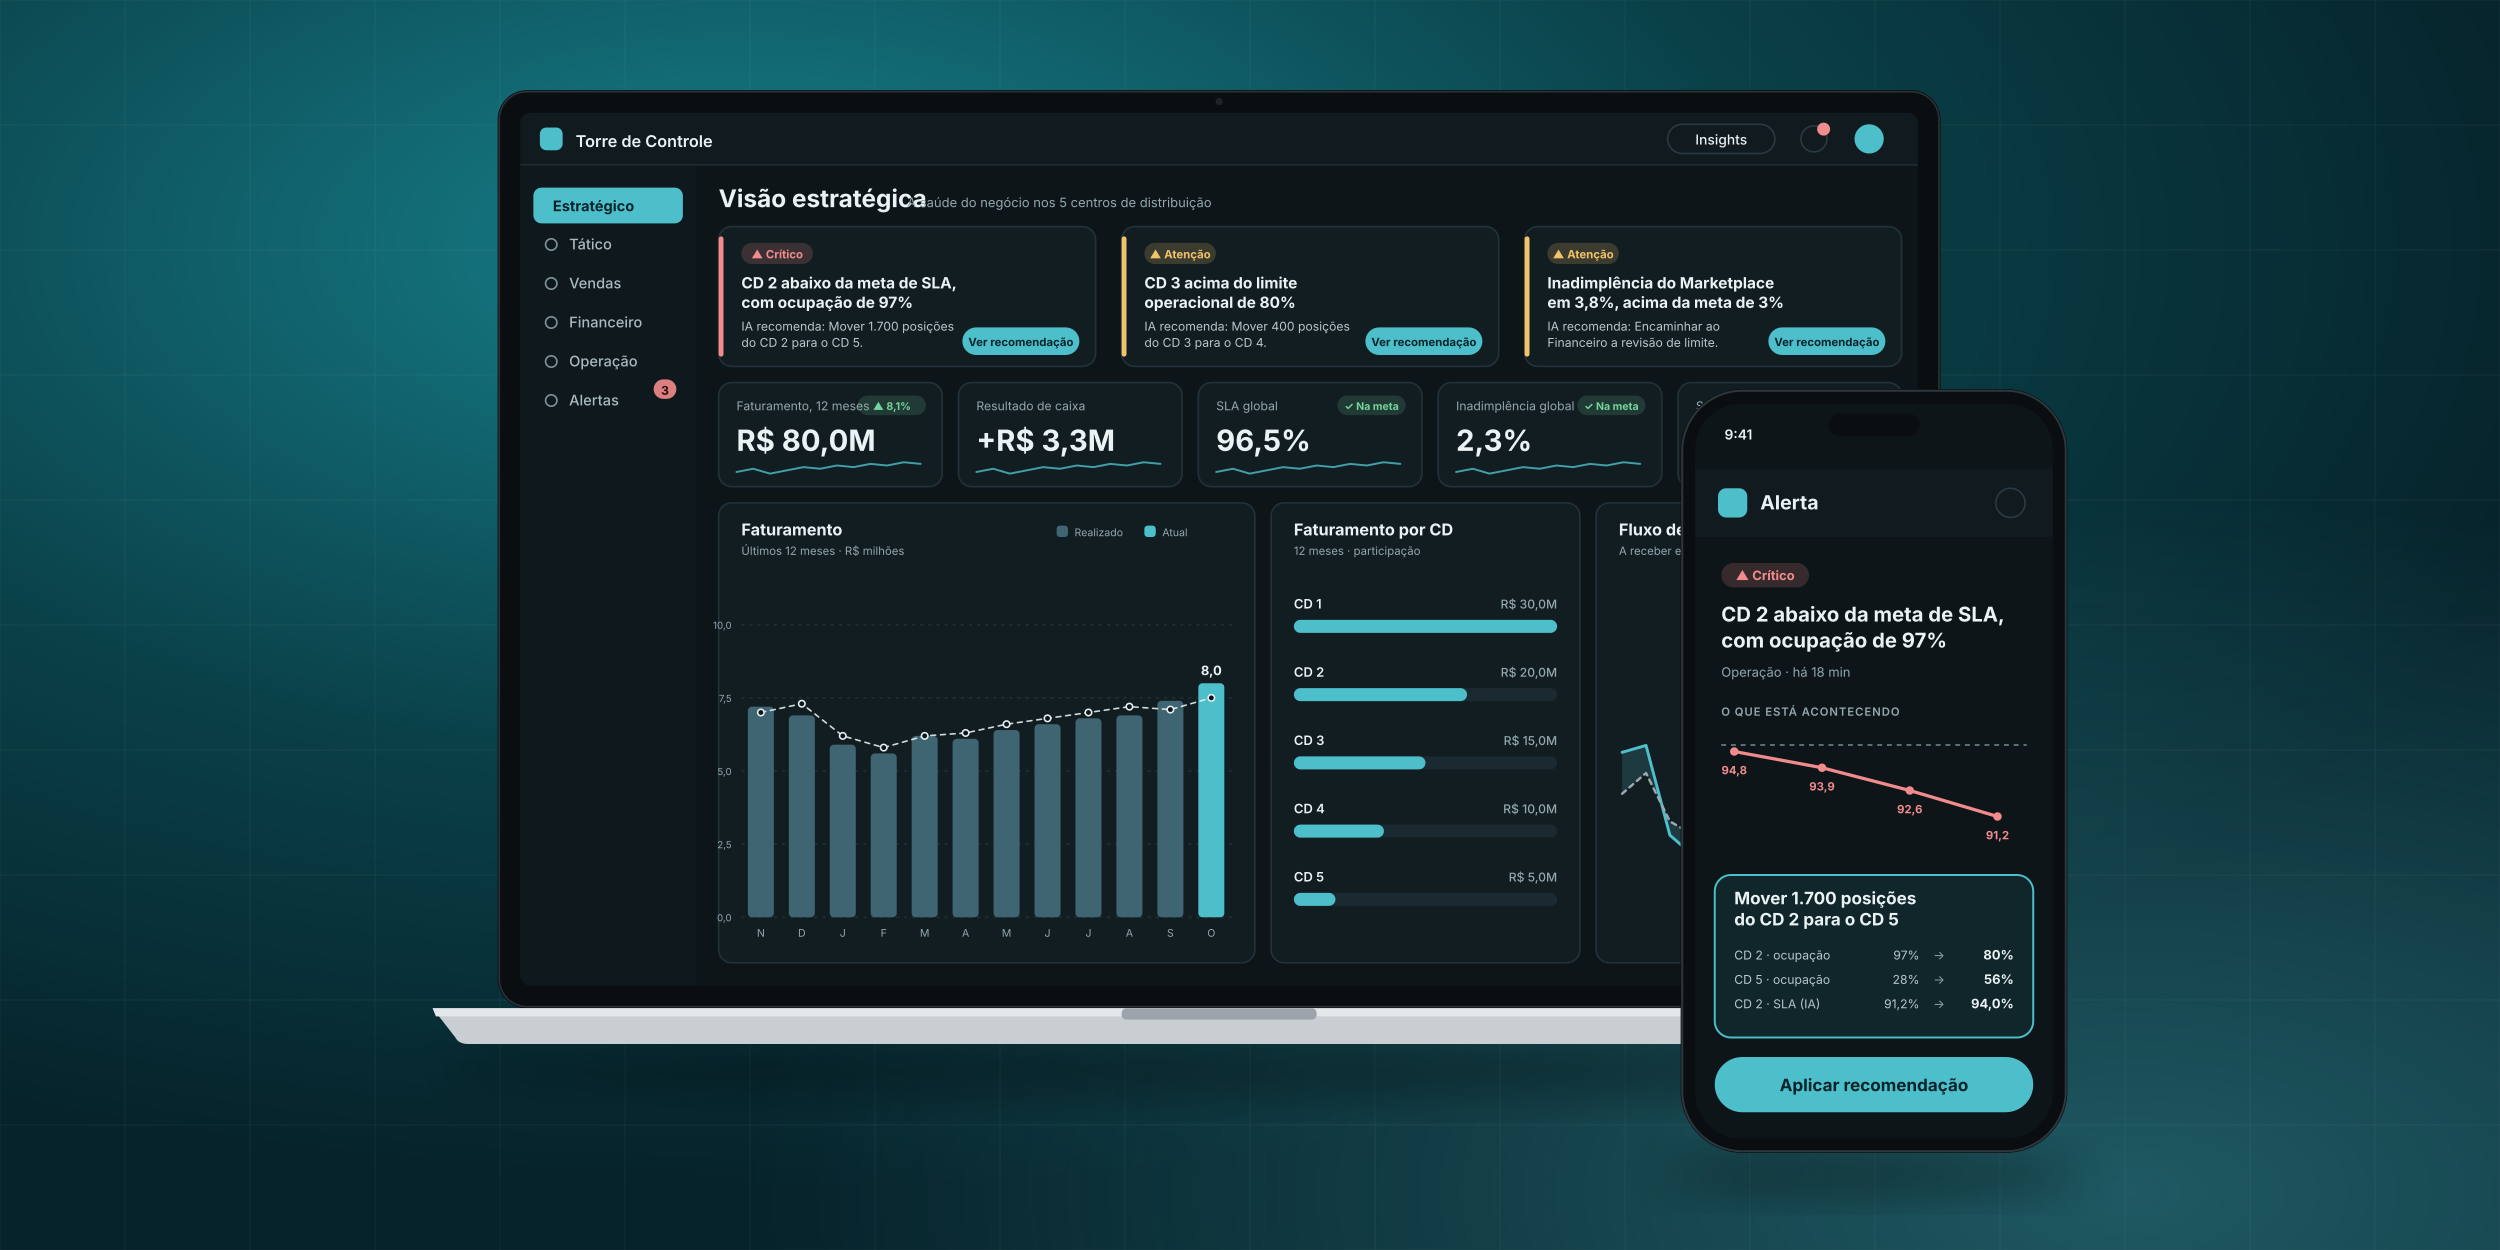
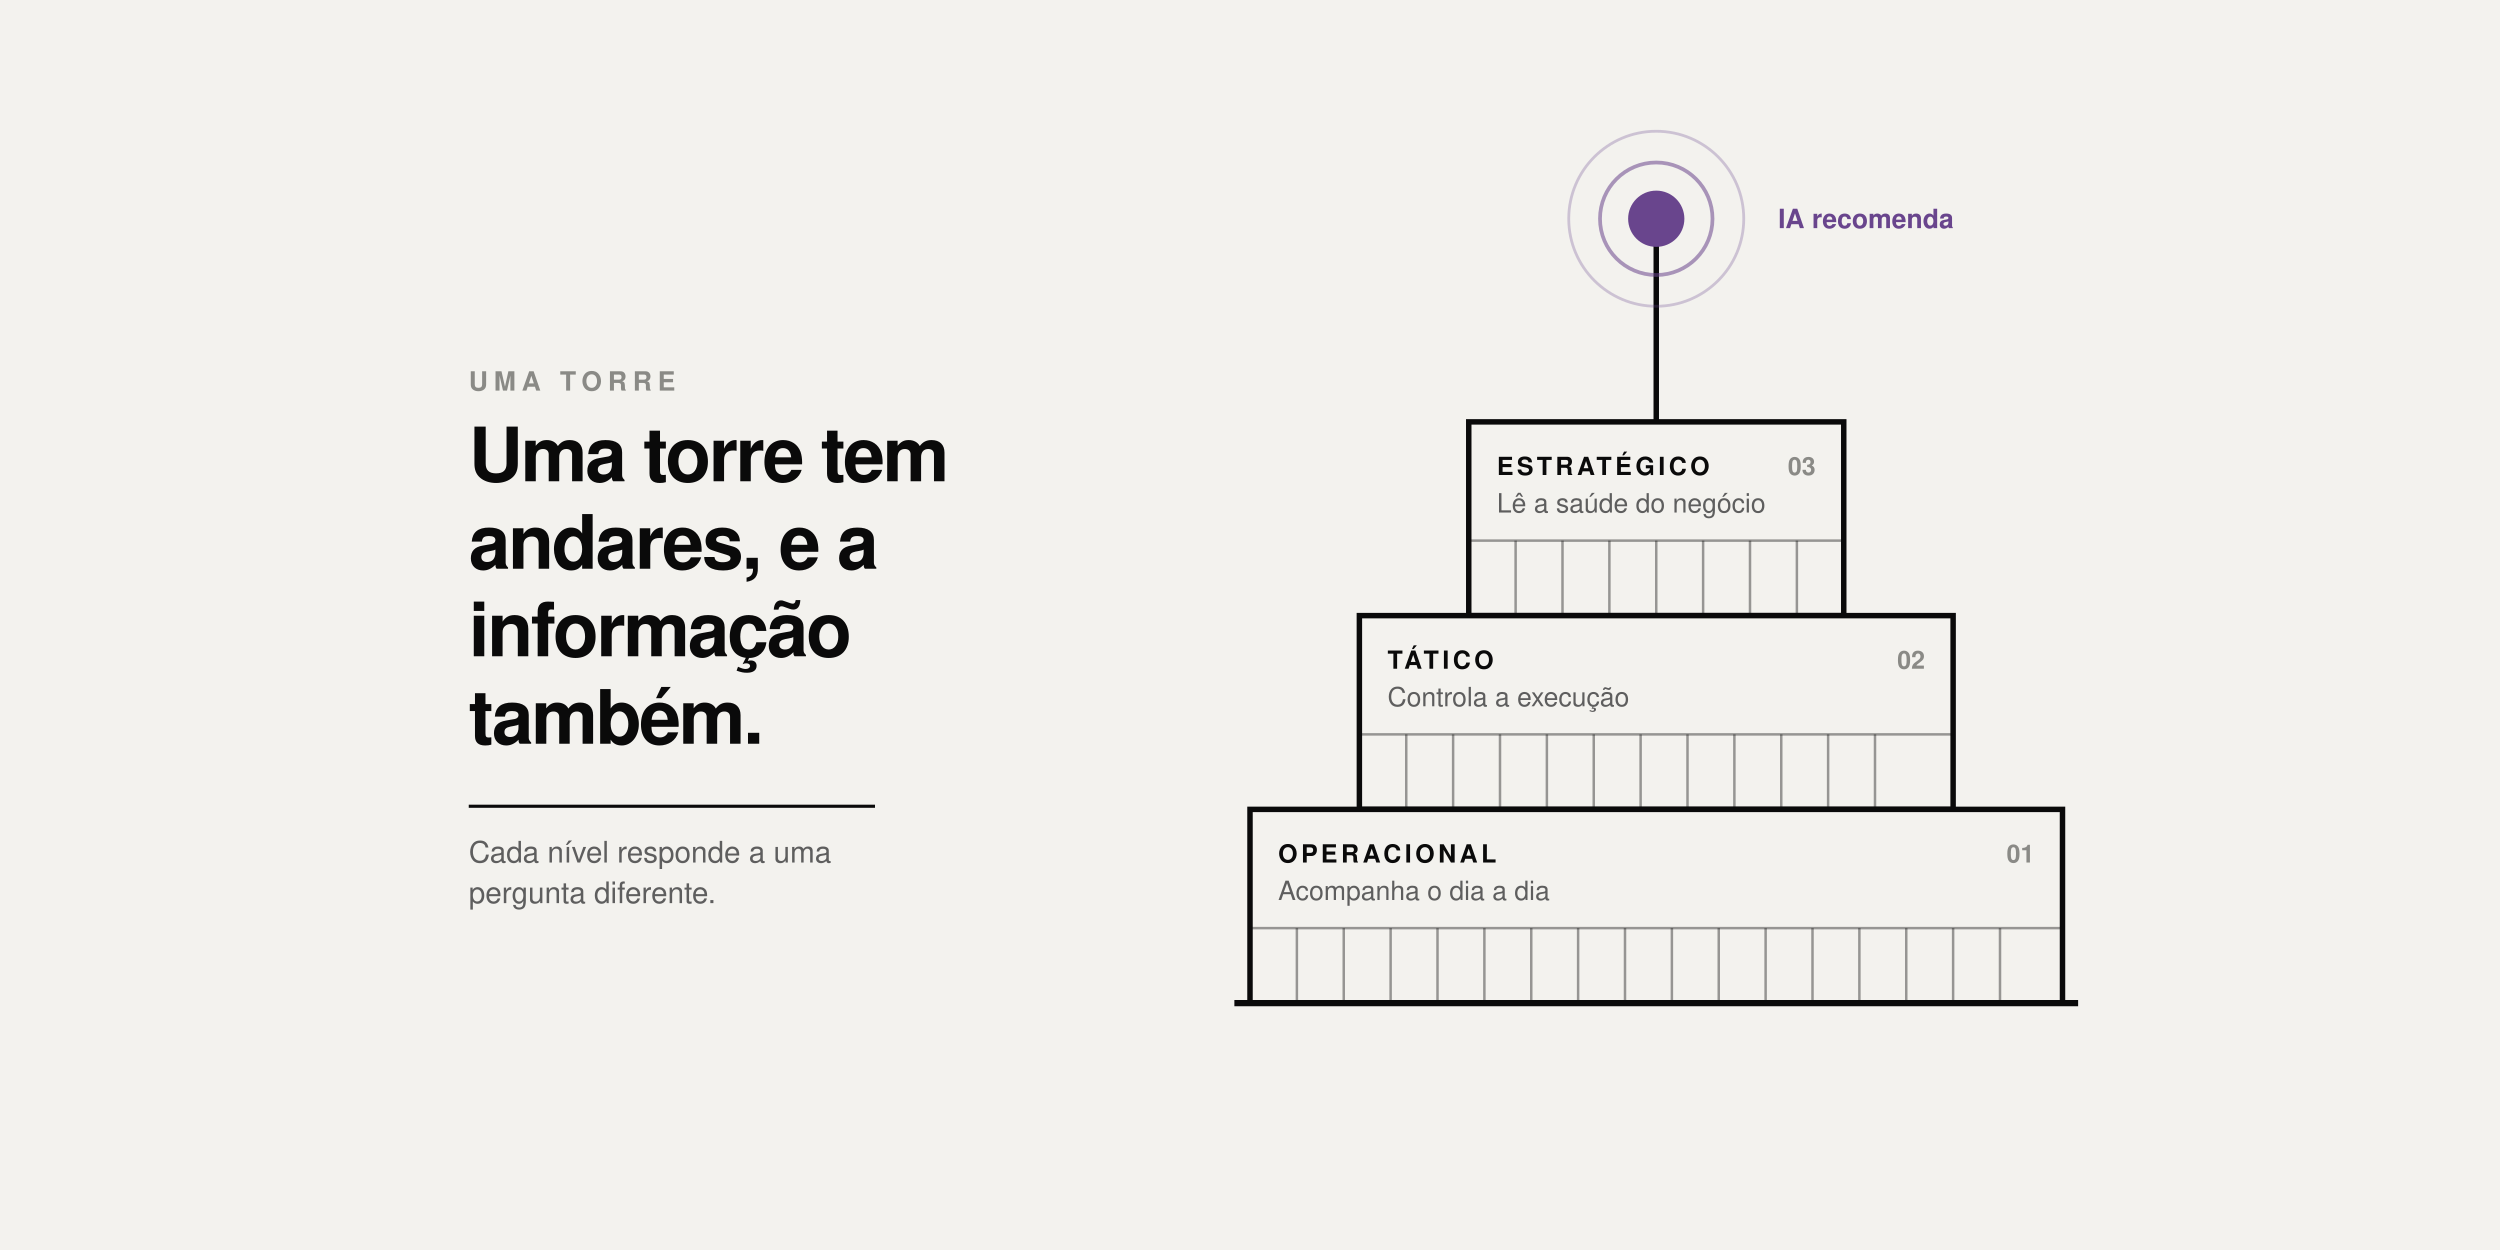
<svg xmlns="http://www.w3.org/2000/svg" viewBox="0 0 1600 800" width="1600" height="800" font-family="Inter Tight, Inter, Segoe UI, Helvetica Neue, Arial, sans-serif" role="img" aria-label="Capa do case">
  <defs>
-     <radialGradient id="t-g1" cx="30%" cy="20%" r="75%">
-       <stop offset="0" stop-color="#16808B" />
-       <stop offset=".55" stop-color="#0A4048" />
-       <stop offset="1" stop-color="#06222A" />
-     </radialGradient>
-     <radialGradient id="t-g2" cx="85%" cy="95%" r="55%">
-       <stop offset="0" stop-color="#4DBFCB" stop-opacity=".35" />
-       <stop offset="1" stop-color="#4DBFCB" stop-opacity="0" />
-     </radialGradient>
-     <filter id="t-bl" x="-20%" y="-50%" width="140%" height="200%">
+     <filter id="ta-bl" x="-20%" y="-50%" width="140%" height="200%">
      <feGaussianBlur stdDeviation="14" />
    </filter>
  </defs>
-   <rect x="0" y="0" width="1600" height="800" rx="0" fill="url(#t-g1)" />
-   <rect x="0" y="0" width="1600" height="800" rx="0" fill="url(#t-g2)" />
-   <line x1="0" y1="0" x2="0" y2="800" stroke="#fff" stroke-width="1" opacity=".035" />
-   <line x1="80" y1="0" x2="80" y2="800" stroke="#fff" stroke-width="1" opacity=".035" />
-   <line x1="160" y1="0" x2="160" y2="800" stroke="#fff" stroke-width="1" opacity=".035" />
-   <line x1="240" y1="0" x2="240" y2="800" stroke="#fff" stroke-width="1" opacity=".035" />
-   <line x1="320" y1="0" x2="320" y2="800" stroke="#fff" stroke-width="1" opacity=".035" />
-   <line x1="400" y1="0" x2="400" y2="800" stroke="#fff" stroke-width="1" opacity=".035" />
-   <line x1="480" y1="0" x2="480" y2="800" stroke="#fff" stroke-width="1" opacity=".035" />
-   <line x1="560" y1="0" x2="560" y2="800" stroke="#fff" stroke-width="1" opacity=".035" />
-   <line x1="640" y1="0" x2="640" y2="800" stroke="#fff" stroke-width="1" opacity=".035" />
-   <line x1="720" y1="0" x2="720" y2="800" stroke="#fff" stroke-width="1" opacity=".035" />
-   <line x1="800" y1="0" x2="800" y2="800" stroke="#fff" stroke-width="1" opacity=".035" />
-   <line x1="880" y1="0" x2="880" y2="800" stroke="#fff" stroke-width="1" opacity=".035" />
-   <line x1="960" y1="0" x2="960" y2="800" stroke="#fff" stroke-width="1" opacity=".035" />
-   <line x1="1040" y1="0" x2="1040" y2="800" stroke="#fff" stroke-width="1" opacity=".035" />
-   <line x1="1120" y1="0" x2="1120" y2="800" stroke="#fff" stroke-width="1" opacity=".035" />
-   <line x1="1200" y1="0" x2="1200" y2="800" stroke="#fff" stroke-width="1" opacity=".035" />
-   <line x1="1280" y1="0" x2="1280" y2="800" stroke="#fff" stroke-width="1" opacity=".035" />
-   <line x1="1360" y1="0" x2="1360" y2="800" stroke="#fff" stroke-width="1" opacity=".035" />
-   <line x1="1440" y1="0" x2="1440" y2="800" stroke="#fff" stroke-width="1" opacity=".035" />
-   <line x1="1520" y1="0" x2="1520" y2="800" stroke="#fff" stroke-width="1" opacity=".035" />
-   <line x1="1600" y1="0" x2="1600" y2="800" stroke="#fff" stroke-width="1" opacity=".035" />
-   <line x1="0" y1="0" x2="1600" y2="0" stroke="#fff" stroke-width="1" opacity=".035" />
-   <line x1="0" y1="80" x2="1600" y2="80" stroke="#fff" stroke-width="1" opacity=".035" />
-   <line x1="0" y1="160" x2="1600" y2="160" stroke="#fff" stroke-width="1" opacity=".035" />
-   <line x1="0" y1="240" x2="1600" y2="240" stroke="#fff" stroke-width="1" opacity=".035" />
-   <line x1="0" y1="320" x2="1600" y2="320" stroke="#fff" stroke-width="1" opacity=".035" />
-   <line x1="0" y1="400" x2="1600" y2="400" stroke="#fff" stroke-width="1" opacity=".035" />
-   <line x1="0" y1="480" x2="1600" y2="480" stroke="#fff" stroke-width="1" opacity=".035" />
-   <line x1="0" y1="560" x2="1600" y2="560" stroke="#fff" stroke-width="1" opacity=".035" />
-   <line x1="0" y1="640" x2="1600" y2="640" stroke="#fff" stroke-width="1" opacity=".035" />
-   <line x1="0" y1="720" x2="1600" y2="720" stroke="#fff" stroke-width="1" opacity=".035" />
-   <line x1="0" y1="800" x2="1600" y2="800" stroke="#fff" stroke-width="1" opacity=".035" />
-   <g transform="translate(800 404) scale(1.04) translate(-821 -411)">
-     <clipPath id="t-s">
-       <rect x="0" y="0" width="860" height="537" rx="6" />
-     </clipPath>
-     <ellipse cx="802" cy="681" rx="481.6" ry="16" fill="#000" opacity=".32" filter="url(#t-bl)" />
-     <rect x="358" y="78" width="888" height="565" rx="18" fill="#0A0E11" />
-     <rect x="359" y="79" width="886" height="563" rx="17" fill="none" stroke="#2A3238" stroke-width="1" />
-     <circle cx="802" cy="85" r="2.2" fill="#1C242A" />
-     <g clip-path="url(#t-s)" transform="translate(372,92)">
-       <rect x="0" y="0" width="860" height="537" rx="0" fill="#0D1519" />
-       <rect x="0" y="0" width="860" height="32" rx="0" fill="#101A1F" />
-       <line x1="0" y1="32" x2="860" y2="32" stroke="#1E2B31" stroke-width="1" />
-       <rect x="12" y="9" width="14" height="14" rx="4" fill="#4DBFCB" />
-       <text x="34" y="21" font-size="10" fill="#EAF2F4" font-weight="600">Torre de Controle</text>
-       <rect x="706" y="7" width="66" height="18" rx="9" fill="none" stroke="#2A3A42" stroke-width="1" />
-       <text x="739" y="19.5" font-size="8.5" fill="#EAF2F4" font-weight="500" text-anchor="middle">Insights</text>
-       <circle cx="796" cy="16" r="8" fill="none" stroke="#2A3A42" stroke-width="1" />
-       <circle cx="802" cy="10" r="4" fill="#F28B8B" />
-       <circle cx="830" cy="16" r="9" fill="#4DBFCB" />
-       <rect x="0" y="33" width="108" height="504" rx="0" fill="#0F181C" />
-       <rect x="8" y="46" width="92" height="22" rx="5" fill="#4DBFCB" />
-       <text x="20" y="60.5" font-size="9" fill="#06242A" font-weight="700">Estratégico</text>
-       <circle cx="19" cy="81" r="3.5" fill="none" stroke="#7F959C" stroke-width="1" />
-       <text x="30" y="84" font-size="9" fill="#A9BBC1" font-weight="500">Tático</text>
-       <circle cx="19" cy="105" r="3.5" fill="none" stroke="#7F959C" stroke-width="1" />
-       <text x="30" y="108" font-size="9" fill="#A9BBC1" font-weight="500">Vendas</text>
-       <circle cx="19" cy="129" r="3.5" fill="none" stroke="#7F959C" stroke-width="1" />
-       <text x="30" y="132" font-size="9" fill="#A9BBC1" font-weight="500">Financeiro</text>
-       <circle cx="19" cy="153" r="3.5" fill="none" stroke="#7F959C" stroke-width="1" />
-       <text x="30" y="156" font-size="9" fill="#A9BBC1" font-weight="500">Operação</text>
-       <circle cx="19" cy="177" r="3.5" fill="none" stroke="#7F959C" stroke-width="1" />
-       <text x="30" y="180" font-size="9" fill="#A9BBC1" font-weight="500">Alertas</text>
-       <rect x="82" y="164" width="14" height="12" rx="6" fill="#F28B8B" opacity=".9" />
-       <text x="89" y="173.5" font-size="7.5" fill="#2B0A0A" font-weight="700" text-anchor="middle">3</text>
-       <text x="122" y="58" font-size="15" fill="#EAF2F4" font-weight="700">Visão estratégica</text>
-       <text x="238" y="58" font-size="8" fill="#93A8AF" font-weight="400">A saúde do negócio nos 5 centros de distribuição</text>
-       <rect x="122" y="70" width="232" height="86" rx="8" fill="#121D22" stroke="#22323A" stroke-width="1" />
-       <rect x="122" y="76" width="3" height="74" rx="1.5" fill="#F28B8B" />
-       <rect x="136" y="80" width="44" height="13" rx="6.5" fill="#F28B8B" opacity=".18" />
-       <text x="158" y="89.5" font-size="7" fill="#F28B8B" font-weight="700" text-anchor="middle">▲ Crítico</text>
-       <text x="136" y="108" font-size="9.5" fill="#EAF2F4" font-weight="700">CD 2 abaixo da meta de SLA,</text>
-       <text x="136" y="120" font-size="9.5" fill="#EAF2F4" font-weight="700">com ocupação de 97%</text>
-       <text x="136" y="134" font-size="7.5" fill="#B7C8CD" font-weight="400">IA recomenda: Mover 1.700 posições</text>
-       <text x="136" y="144" font-size="7.5" fill="#B7C8CD" font-weight="400">do CD 2 para o CD 5.</text>
-       <rect x="272" y="132" width="72" height="17" rx="8.5" fill="#4DBFCB" />
-       <text x="308" y="143.5" font-size="7" fill="#06242A" font-weight="700" text-anchor="middle">Ver recomendação</text>
-       <rect x="370" y="70" width="232" height="86" rx="8" fill="#121D22" stroke="#22323A" stroke-width="1" />
-       <rect x="370" y="76" width="3" height="74" rx="1.5" fill="#F2C36B" />
-       <rect x="384" y="80" width="44" height="13" rx="6.5" fill="#F2C36B" opacity=".18" />
-       <text x="406" y="89.5" font-size="7" fill="#F2C36B" font-weight="700" text-anchor="middle">▲ Atenção</text>
-       <text x="384" y="108" font-size="9.5" fill="#EAF2F4" font-weight="700">CD 3 acima do limite</text>
-       <text x="384" y="120" font-size="9.5" fill="#EAF2F4" font-weight="700">operacional de 80%</text>
-       <text x="384" y="134" font-size="7.5" fill="#B7C8CD" font-weight="400">IA recomenda: Mover 400 posições</text>
-       <text x="384" y="144" font-size="7.5" fill="#B7C8CD" font-weight="400">do CD 3 para o CD 4.</text>
-       <rect x="520" y="132" width="72" height="17" rx="8.5" fill="#4DBFCB" />
-       <text x="556" y="143.5" font-size="7" fill="#06242A" font-weight="700" text-anchor="middle">Ver recomendação</text>
-       <rect x="618" y="70" width="232" height="86" rx="8" fill="#121D22" stroke="#22323A" stroke-width="1" />
-       <rect x="618" y="76" width="3" height="74" rx="1.5" fill="#F2C36B" />
-       <rect x="632" y="80" width="44" height="13" rx="6.5" fill="#F2C36B" opacity=".18" />
-       <text x="654" y="89.5" font-size="7" fill="#F2C36B" font-weight="700" text-anchor="middle">▲ Atenção</text>
-       <text x="632" y="108" font-size="9.5" fill="#EAF2F4" font-weight="700">Inadimplência do Marketplace</text>
-       <text x="632" y="120" font-size="9.5" fill="#EAF2F4" font-weight="700">em 3,8%, acima da meta de 3%</text>
-       <text x="632" y="134" font-size="7.5" fill="#B7C8CD" font-weight="400">IA recomenda: Encaminhar ao</text>
-       <text x="632" y="144" font-size="7.5" fill="#B7C8CD" font-weight="400">Financeiro a revisão de limite.</text>
-       <rect x="768" y="132" width="72" height="17" rx="8.5" fill="#4DBFCB" />
-       <text x="804" y="143.5" font-size="7" fill="#06242A" font-weight="700" text-anchor="middle">Ver recomendação</text>
-       <rect x="122" y="166" width="137.6" height="64" rx="8" fill="#121D22" stroke="#22323A" stroke-width="1" />
-       <text x="133" y="183" font-size="7.5" fill="#93A8AF" font-weight="400">Faturamento, 12 meses</text>
-       <text x="133" y="208" font-size="18" fill="#EAF2F4" font-weight="700">R$ 80,0M</text>
-       <rect x="207.6" y="174" width="42" height="12" rx="6" fill="#74D69B" opacity=".16" />
-       <text x="228.6" y="182.8" font-size="6.5" fill="#74D69B" font-weight="700" text-anchor="middle">▲ 8,1%</text>
-       <polyline points="133,221 143.3,219 153.6,222 163.9,220 174.2,218 184.5,219 194.8,217 205.1,218 215.4,216 225.7,217 236,215 246.3,216" fill="none" stroke="#4DBFCB" stroke-width="1.2" stroke-linejoin="round" stroke-linecap="round" opacity=".8" />
-       <rect x="269.6" y="166" width="137.6" height="64" rx="8" fill="#121D22" stroke="#22323A" stroke-width="1" />
-       <text x="280.6" y="183" font-size="7.5" fill="#93A8AF" font-weight="400">Resultado de caixa</text>
-       <text x="280.6" y="208" font-size="18" fill="#EAF2F4" font-weight="700">+R$ 3,3M</text>
-       <polyline points="280.6,221 290.9,219 301.2,222 311.5,220 321.8,218 332.1,219 342.4,217 352.7,218 363,216 373.3,217 383.6,215 393.9,216" fill="none" stroke="#4DBFCB" stroke-width="1.2" stroke-linejoin="round" stroke-linecap="round" opacity=".8" />
-       <rect x="417.2" y="166" width="137.6" height="64" rx="8" fill="#121D22" stroke="#22323A" stroke-width="1" />
-       <text x="428.2" y="183" font-size="7.5" fill="#93A8AF" font-weight="400">SLA global</text>
-       <text x="428.2" y="208" font-size="18" fill="#EAF2F4" font-weight="700">96,5%</text>
-       <rect x="502.8" y="174" width="42" height="12" rx="6" fill="#74D69B" opacity=".16" />
-       <text x="523.8" y="182.8" font-size="6.5" fill="#74D69B" font-weight="700" text-anchor="middle">✓ Na meta</text>
-       <polyline points="428.2,221 438.5,219 448.8,222 459.1,220 469.4,218 479.7,219 490,217 500.3,218 510.6,216 520.9,217 531.2,215 541.5,216" fill="none" stroke="#4DBFCB" stroke-width="1.2" stroke-linejoin="round" stroke-linecap="round" opacity=".8" />
-       <rect x="564.8" y="166" width="137.6" height="64" rx="8" fill="#121D22" stroke="#22323A" stroke-width="1" />
-       <text x="575.8" y="183" font-size="7.5" fill="#93A8AF" font-weight="400">Inadimplência global</text>
-       <text x="575.8" y="208" font-size="18" fill="#EAF2F4" font-weight="700">2,3%</text>
-       <rect x="650.4" y="174" width="42" height="12" rx="6" fill="#74D69B" opacity=".16" />
-       <text x="671.4" y="182.8" font-size="6.5" fill="#74D69B" font-weight="700" text-anchor="middle">✓ Na meta</text>
-       <polyline points="575.8,221 586.1,219 596.4,222 606.7,220 617,218 627.3,219 637.6,217 647.9,218 658.2,216 668.5,217 678.8,215 689.1,216" fill="none" stroke="#4DBFCB" stroke-width="1.2" stroke-linejoin="round" stroke-linecap="round" opacity=".8" />
-       <rect x="712.4" y="166" width="137.6" height="64" rx="8" fill="#121D22" stroke="#22323A" stroke-width="1" />
-       <text x="723.4" y="183" font-size="7.5" fill="#93A8AF" font-weight="400">Score médio da carteira</text>
-       <text x="723.4" y="208" font-size="18" fill="#EAF2F4" font-weight="700">79</text>
-       <polyline points="723.4,221 733.7,219 744,222 754.3,220 764.6,218 774.9,219 785.2,217 795.5,218 805.8,216 816.1,217 826.4,215 836.7,216" fill="none" stroke="#4DBFCB" stroke-width="1.2" stroke-linejoin="round" stroke-linecap="round" opacity=".8" />
-       <rect x="122" y="240" width="330" height="283" rx="8" fill="#121D22" stroke="#22323A" stroke-width="1" />
-       <text x="136" y="260" font-size="10" fill="#EAF2F4" font-weight="700">Faturamento</text>
-       <text x="136" y="272" font-size="7" fill="#93A8AF" font-weight="400">Últimos 12 meses · R$ milhões</text>
-       <rect x="330" y="254" width="7" height="7" rx="2" fill="#3F6573" />
-       <text x="341" y="260.5" font-size="6.5" fill="#93A8AF" font-weight="400">Realizado</text>
-       <rect x="384" y="254" width="7" height="7" rx="2" fill="#4DBFCB" />
-       <text x="395" y="260.5" font-size="6.5" fill="#93A8AF" font-weight="400">Atual</text>
-       <line x1="136" y1="495" x2="440" y2="495" stroke="#1F2E35" stroke-width="1" stroke-dasharray="2 3" />
-       <text x="130" y="497.5" font-size="6" fill="#93A8AF" font-weight="400" text-anchor="end">0,0</text>
-       <line x1="136" y1="450" x2="440" y2="450" stroke="#1F2E35" stroke-width="1" stroke-dasharray="2 3" />
-       <text x="130" y="452.5" font-size="6" fill="#93A8AF" font-weight="400" text-anchor="end">2,5</text>
-       <line x1="136" y1="405" x2="440" y2="405" stroke="#1F2E35" stroke-width="1" stroke-dasharray="2 3" />
-       <text x="130" y="407.5" font-size="6" fill="#93A8AF" font-weight="400" text-anchor="end">5,0</text>
-       <line x1="136" y1="360" x2="440" y2="360" stroke="#1F2E35" stroke-width="1" stroke-dasharray="2 3" />
-       <text x="130" y="362.5" font-size="6" fill="#93A8AF" font-weight="400" text-anchor="end">7,5</text>
-       <line x1="136" y1="315" x2="440" y2="315" stroke="#1F2E35" stroke-width="1" stroke-dasharray="2 3" />
-       <text x="130" y="317.5" font-size="6" fill="#93A8AF" font-weight="400" text-anchor="end">10,0</text>
-       <rect x="140" y="365.4" width="16" height="129.6" rx="2.5" fill="#3F6573" />
-       <rect x="165.2" y="370.8" width="16" height="124.2" rx="2.5" fill="#3F6573" />
-       <rect x="190.4" y="388.8" width="16" height="106.2" rx="2.5" fill="#3F6573" />
-       <rect x="215.6" y="394.2" width="16" height="100.8" rx="2.5" fill="#3F6573" />
-       <rect x="240.8" y="383.4" width="16" height="111.6" rx="2.5" fill="#3F6573" />
-       <rect x="266" y="385.2" width="16" height="109.8" rx="2.5" fill="#3F6573" />
-       <rect x="291.2" y="379.8" width="16" height="115.2" rx="2.5" fill="#3F6573" />
-       <rect x="316.4" y="376.2" width="16" height="118.8" rx="2.5" fill="#3F6573" />
-       <rect x="341.6" y="372.6" width="16" height="122.4" rx="2.5" fill="#3F6573" />
-       <rect x="366.8" y="370.8" width="16" height="124.2" rx="2.5" fill="#3F6573" />
-       <rect x="392" y="361.8" width="16" height="133.2" rx="2.5" fill="#3F6573" />
-       <rect x="417.2" y="351" width="16" height="144" rx="2.5" fill="#4DBFCB" />
-       <polyline points="148,369 173.2,363.6 198.4,383.4 223.6,390.6 248.8,383.4 274,381.6 299.2,376.2 324.4,372.6 349.6,369 374.8,365.4 400,367.2 425.2,360" fill="none" stroke="#E6EEF0" stroke-width="1" stroke-linejoin="round" stroke-linecap="round" stroke-dasharray="3 3" opacity=".9" />
-       <circle cx="148" cy="369" r="2" fill="#0D1519" stroke="#E6EEF0" stroke-width="1" />
-       <circle cx="173.2" cy="363.6" r="2" fill="#0D1519" stroke="#E6EEF0" stroke-width="1" />
-       <circle cx="198.4" cy="383.4" r="2" fill="#0D1519" stroke="#E6EEF0" stroke-width="1" />
-       <circle cx="223.6" cy="390.6" r="2" fill="#0D1519" stroke="#E6EEF0" stroke-width="1" />
-       <circle cx="248.8" cy="383.4" r="2" fill="#0D1519" stroke="#E6EEF0" stroke-width="1" />
-       <circle cx="274" cy="381.6" r="2" fill="#0D1519" stroke="#E6EEF0" stroke-width="1" />
-       <circle cx="299.2" cy="376.2" r="2" fill="#0D1519" stroke="#E6EEF0" stroke-width="1" />
-       <circle cx="324.4" cy="372.6" r="2" fill="#0D1519" stroke="#E6EEF0" stroke-width="1" />
-       <circle cx="349.6" cy="369" r="2" fill="#0D1519" stroke="#E6EEF0" stroke-width="1" />
-       <circle cx="374.8" cy="365.4" r="2" fill="#0D1519" stroke="#E6EEF0" stroke-width="1" />
-       <circle cx="400" cy="367.2" r="2" fill="#0D1519" stroke="#E6EEF0" stroke-width="1" />
-       <circle cx="425.2" cy="360" r="2" fill="#0D1519" stroke="#E6EEF0" stroke-width="1" />
-       <text x="148" y="507" font-size="6.5" fill="#93A8AF" font-weight="400" text-anchor="middle">N</text>
-       <text x="173.2" y="507" font-size="6.5" fill="#93A8AF" font-weight="400" text-anchor="middle">D</text>
-       <text x="198.4" y="507" font-size="6.5" fill="#93A8AF" font-weight="400" text-anchor="middle">J</text>
-       <text x="223.6" y="507" font-size="6.5" fill="#93A8AF" font-weight="400" text-anchor="middle">F</text>
-       <text x="248.8" y="507" font-size="6.5" fill="#93A8AF" font-weight="400" text-anchor="middle">M</text>
-       <text x="274" y="507" font-size="6.5" fill="#93A8AF" font-weight="400" text-anchor="middle">A</text>
-       <text x="299.2" y="507" font-size="6.5" fill="#93A8AF" font-weight="400" text-anchor="middle">M</text>
-       <text x="324.4" y="507" font-size="6.5" fill="#93A8AF" font-weight="400" text-anchor="middle">J</text>
-       <text x="349.6" y="507" font-size="6.5" fill="#93A8AF" font-weight="400" text-anchor="middle">J</text>
-       <text x="374.8" y="507" font-size="6.5" fill="#93A8AF" font-weight="400" text-anchor="middle">A</text>
-       <text x="400" y="507" font-size="6.5" fill="#93A8AF" font-weight="400" text-anchor="middle">S</text>
-       <text x="425.2" y="507" font-size="6.5" fill="#93A8AF" font-weight="400" text-anchor="middle">O</text>
-       <text x="425.2" y="346" font-size="8" fill="#EAF2F4" font-weight="700" text-anchor="middle">8,0</text>
-       <rect x="462" y="240" width="190" height="283" rx="8" fill="#121D22" stroke="#22323A" stroke-width="1" />
-       <text x="476" y="260" font-size="10" fill="#EAF2F4" font-weight="700">Faturamento por CD</text>
-       <text x="476" y="272" font-size="7" fill="#93A8AF" font-weight="400">12 meses · participação</text>
-       <text x="476" y="305" font-size="8" fill="#EAF2F4" font-weight="600">CD 1</text>
-       <rect x="476" y="312" width="162" height="8" rx="4" fill="#1B2A31" />
-       <rect x="476" y="312" width="162" height="8" rx="4" fill="#4DBFCB" />
-       <text x="638" y="305" font-size="7.5" fill="#93A8AF" font-weight="500" text-anchor="end">R$ 30,0M</text>
-       <text x="476" y="347" font-size="8" fill="#EAF2F4" font-weight="600">CD 2</text>
-       <rect x="476" y="354" width="162" height="8" rx="4" fill="#1B2A31" />
-       <rect x="476" y="354" width="106.579" height="8" rx="4" fill="#4DBFCB" />
-       <text x="638" y="347" font-size="7.5" fill="#93A8AF" font-weight="500" text-anchor="end">R$ 20,0M</text>
-       <text x="476" y="389" font-size="8" fill="#EAF2F4" font-weight="600">CD 3</text>
-       <rect x="476" y="396" width="162" height="8" rx="4" fill="#1B2A31" />
-       <rect x="476" y="396" width="81" height="8" rx="4" fill="#4DBFCB" />
-       <text x="638" y="389" font-size="7.5" fill="#93A8AF" font-weight="500" text-anchor="end">R$ 15,0M</text>
-       <text x="476" y="431" font-size="8" fill="#EAF2F4" font-weight="600">CD 4</text>
-       <rect x="476" y="438" width="162" height="8" rx="4" fill="#1B2A31" />
-       <rect x="476" y="438" width="55.421" height="8" rx="4" fill="#4DBFCB" />
-       <text x="638" y="431" font-size="7.5" fill="#93A8AF" font-weight="500" text-anchor="end">R$ 10,0M</text>
-       <text x="476" y="473" font-size="8" fill="#EAF2F4" font-weight="600">CD 5</text>
-       <rect x="476" y="480" width="162" height="8" rx="4" fill="#1B2A31" />
-       <rect x="476" y="480" width="25.579" height="8" rx="4" fill="#4DBFCB" />
-       <text x="638" y="473" font-size="7.5" fill="#93A8AF" font-weight="500" text-anchor="end">R$ 5,0M</text>
-       <rect x="662" y="240" width="186" height="283" rx="8" fill="#121D22" stroke="#22323A" stroke-width="1" />
-       <text x="676" y="260" font-size="10" fill="#EAF2F4" font-weight="700">Fluxo de caixa</text>
-       <text x="676" y="272" font-size="7" fill="#93A8AF" font-weight="400">A receber e a pagar · R$ milhões</text>
-       <path d="M678,393.5 L692.7,389.25 L707.4,444.5 L722.1,457.25 L736.8,431.75 L751.5,436 L766.2,423.25 L780.9,414.75 L795.6,406.25 L810.3,402 L825,402 L839.7,372.25 L839.7,397.75 L825,410.5 L810.3,419 L795.6,427.5 L780.9,431.75 L766.2,436 L751.5,444.5 L736.8,440.25 L722.1,444.5 L707.4,436 L692.7,406.25 L678,419 Z" fill="#4DBFCB" opacity=".18" />
-       <polyline points="678,393.5 692.7,389.25 707.4,444.5 722.1,457.25 736.8,431.75 751.5,436 766.2,423.25 780.9,414.75 795.6,406.25 810.3,402 825,402 839.7,372.25" fill="none" stroke="#4DBFCB" stroke-width="1.8" stroke-linejoin="round" stroke-linecap="round" />
-       <polyline points="678,419 692.7,406.25 707.4,436 722.1,444.5 736.8,440.25 751.5,444.5 766.2,436 780.9,431.75 795.6,427.5 810.3,419 825,410.5 839.7,397.75" fill="none" stroke="#9AA9AE" stroke-width="1.5" stroke-linejoin="round" stroke-linecap="round" stroke-dasharray="3 3" />
-       <circle cx="839.7" cy="372.25" r="2.6" fill="#4DBFCB" />
-     </g>
-     <path d="M318,643 H1286 L1272,661 Q1270,665 1264,665 H340 Q334,665 332,661 Z" fill="#C9CED3" />
-     <path d="M318,643 H1286 L1284,648 H320 Z" fill="#E3E7EA" />
-     <rect x="742" y="643" width="120" height="7" rx="3" fill="#9CA3AA" />
-     <clipPath id="t-p">
-       <rect x="0" y="0" width="220" height="452" rx="28" />
-     </clipPath>
-     <ellipse cx="1205" cy="746" rx="130.9" ry="12" fill="#000" opacity=".35" filter="url(#t-bl)" />
-     <rect x="1086" y="262" width="238" height="470" rx="38" fill="#0A0E11" />
-     <rect x="1087" y="263" width="236" height="468" rx="37" fill="none" stroke="#2E373E" stroke-width="1.2" />
-     <g clip-path="url(#t-p)" transform="translate(1095,271)">
-       <rect x="0" y="0" width="220" height="452" rx="0" fill="#0D1519" />
-       <text x="18" y="22" font-size="8.5" fill="#EAF2F4" font-weight="600">9:41</text>
-       <rect x="0" y="40" width="220" height="42" rx="0" fill="#101A1F" />
-       <rect x="14" y="52" width="18" height="18" rx="5" fill="#4DBFCB" />
-       <text x="40" y="65" font-size="12" fill="#EAF2F4" font-weight="700">Alerta</text>
-       <circle cx="194" cy="61" r="9" fill="none" stroke="#2A3A42" stroke-width="1" />
-       <rect x="16" y="98" width="54" height="15" rx="7.5" fill="#F28B8B" opacity=".18" />
-       <text x="43" y="108.5" font-size="8" fill="#F28B8B" font-weight="700" text-anchor="middle">▲ Crítico</text>
-       <text x="16" y="134" font-size="12.5" fill="#EAF2F4" font-weight="700">CD 2 abaixo da meta de SLA,</text>
-       <text x="16" y="150" font-size="12.5" fill="#EAF2F4" font-weight="700">com ocupação de 97%</text>
-       <text x="16" y="168" font-size="8" fill="#93A8AF" font-weight="400">Operação · há 18 min</text>
-       <text x="16" y="192" font-size="7" fill="#93A8AF" font-weight="600" letter-spacing=".08em">O QUE ESTÁ ACONTECENDO</text>
-       <line x1="16" y1="210" x2="204" y2="210" stroke="#6E858C" stroke-width="1" stroke-dasharray="3 3" />
-       <polyline points="24,214 78,224 132,238 186,254" fill="none" stroke="#F28B8B" stroke-width="2" stroke-linejoin="round" stroke-linecap="round" />
-       <circle cx="24" cy="214" r="2.6" fill="#F28B8B" />
-       <text x="24" y="228" font-size="7" fill="#F28B8B" font-weight="700" text-anchor="middle">94,8</text>
-       <circle cx="78" cy="224" r="2.6" fill="#F28B8B" />
-       <text x="78" y="238" font-size="7" fill="#F28B8B" font-weight="700" text-anchor="middle">93,9</text>
-       <circle cx="132" cy="238" r="2.6" fill="#F28B8B" />
-       <text x="132" y="252" font-size="7" fill="#F28B8B" font-weight="700" text-anchor="middle">92,6</text>
-       <circle cx="186" cy="254" r="2.6" fill="#F28B8B" />
-       <text x="186" y="268" font-size="7" fill="#F28B8B" font-weight="700" text-anchor="middle">91,2</text>
-       <rect x="12" y="290" width="196" height="100" rx="10" fill="#10262B" stroke="#4DBFCB" stroke-width="1.2" />
-       <text x="24" y="308" font-size="10.5" fill="#EAF2F4" font-weight="700">Mover 1.700 posições</text>
-       <text x="24" y="321" font-size="10.5" fill="#EAF2F4" font-weight="700">do CD 2 para o CD 5</text>
-       <text x="24" y="342" font-size="7.5" fill="#B7C8CD" font-weight="400">CD 2 · ocupação</text>
-       <text x="138" y="342" font-size="7.5" fill="#B7C8CD" font-weight="400" text-anchor="end">97%</text>
-       <text x="150" y="342" font-size="7.5" fill="#93A8AF" font-weight="400" text-anchor="middle">→</text>
-       <text x="196" y="342" font-size="8" fill="#EAF2F4" font-weight="700" text-anchor="end">80%</text>
-       <text x="24" y="357" font-size="7.5" fill="#B7C8CD" font-weight="400">CD 5 · ocupação</text>
-       <text x="138" y="357" font-size="7.5" fill="#B7C8CD" font-weight="400" text-anchor="end">28%</text>
-       <text x="150" y="357" font-size="7.5" fill="#93A8AF" font-weight="400" text-anchor="middle">→</text>
-       <text x="196" y="357" font-size="8" fill="#EAF2F4" font-weight="700" text-anchor="end">56%</text>
-       <text x="24" y="372" font-size="7.5" fill="#B7C8CD" font-weight="400">CD 2 · SLA (IA)</text>
-       <text x="138" y="372" font-size="7.5" fill="#B7C8CD" font-weight="400" text-anchor="end">91,2%</text>
-       <text x="150" y="372" font-size="7.5" fill="#93A8AF" font-weight="400" text-anchor="middle">→</text>
-       <text x="196" y="372" font-size="8" fill="#EAF2F4" font-weight="700" text-anchor="end">94,0%</text>
-       <rect x="12" y="402" width="196" height="34" rx="17" fill="#4DBFCB" />
-       <text x="110" y="423" font-size="10.5" fill="#06242A" font-weight="700" text-anchor="middle">Aplicar recomendação</text>
-     </g>
-     <rect x="1177" y="277" width="56" height="14" rx="7" fill="#0A0E11" />
-   </g>
+   <rect x="0" y="0" width="1600" height="800" rx="0" fill="#F3F2EE" />
+   <text font-family="Helvetica Neue, Helvetica, Arial, sans-serif" x="300" y="250" font-size="17" fill="#8A8A86" font-weight="700" letter-spacing=".22em">UMA TORRE</text>
+   <text font-family="Helvetica Neue, Helvetica, Arial, sans-serif" x="300" y="308" font-size="48" fill="#0A0A0A" font-weight="700" letter-spacing="-.03em">Uma torre tem</text>
+   <text font-family="Helvetica Neue, Helvetica, Arial, sans-serif" x="300" y="364" font-size="48" fill="#0A0A0A" font-weight="700" letter-spacing="-.03em">andares, e a</text>
+   <text font-family="Helvetica Neue, Helvetica, Arial, sans-serif" x="300" y="420" font-size="48" fill="#0A0A0A" font-weight="700" letter-spacing="-.03em">informação</text>
+   <text font-family="Helvetica Neue, Helvetica, Arial, sans-serif" x="300" y="476" font-size="48" fill="#0A0A0A" font-weight="700" letter-spacing="-.03em">também.</text>
+   <line x1="300" y1="516" x2="560" y2="516" stroke="#0A0A0A" stroke-width="2" />
+   <text font-family="Helvetica Neue, Helvetica, Arial, sans-serif" x="300" y="552" font-size="19" fill="#5E5E5E" font-weight="500">Cada nível responde a uma</text>
+   <text font-family="Helvetica Neue, Helvetica, Arial, sans-serif" x="300" y="578" font-size="19" fill="#5E5E5E" font-weight="500">pergunta diferente.</text>
+   <line x1="1060" y1="150" x2="1060" y2="270" stroke="#0A0A0A" stroke-width="3.5" />
+   <circle cx="1060" cy="140" r="18" fill="#69458D" />
+   <circle cx="1060" cy="140" r="36" fill="none" stroke="#69458D" stroke-width="2.4" opacity=".55" />
+   <circle cx="1060" cy="140" r="56" fill="none" stroke="#69458D" stroke-width="1.8" opacity=".28" />
+   <text font-family="Helvetica Neue, Helvetica, Arial, sans-serif" x="1138" y="146" font-size="17" fill="#69458D" font-weight="700">IA recomenda</text>
+   <rect x="940" y="270" width="240" height="124" rx="0" fill="#F3F2EE" stroke="#0A0A0A" stroke-width="3.5" />
+   <line x1="940" y1="346" x2="1180" y2="346" stroke="#0A0A0A" stroke-width="1.6" opacity=".4" />
+   <line x1="970" y1="346" x2="970" y2="394" stroke="#0A0A0A" stroke-width="1.6" opacity=".4" />
+   <line x1="1000" y1="346" x2="1000" y2="394" stroke="#0A0A0A" stroke-width="1.6" opacity=".4" />
+   <line x1="1030" y1="346" x2="1030" y2="394" stroke="#0A0A0A" stroke-width="1.6" opacity=".4" />
+   <line x1="1060" y1="346" x2="1060" y2="394" stroke="#0A0A0A" stroke-width="1.6" opacity=".4" />
+   <line x1="1090" y1="346" x2="1090" y2="394" stroke="#0A0A0A" stroke-width="1.6" opacity=".4" />
+   <line x1="1120" y1="346" x2="1120" y2="394" stroke="#0A0A0A" stroke-width="1.6" opacity=".4" />
+   <line x1="1150" y1="346" x2="1150" y2="394" stroke="#0A0A0A" stroke-width="1.6" opacity=".4" />
+   <text font-family="Helvetica Neue, Helvetica, Arial, sans-serif" x="958" y="304" font-size="16" fill="#0A0A0A" font-weight="700" letter-spacing=".14em">ESTRATÉGICO</text>
+   <text font-family="Helvetica Neue, Helvetica, Arial, sans-serif" x="958" y="328" font-size="17" fill="#5E5E5E" font-weight="500">Lê a saúde do negócio</text>
+   <text font-family="Helvetica Neue, Helvetica, Arial, sans-serif" x="1162" y="304" font-size="16" fill="#8A8A86" font-weight="700" text-anchor="end">03</text>
+   <rect x="870" y="394" width="380" height="124" rx="0" fill="#F3F2EE" stroke="#0A0A0A" stroke-width="3.5" />
+   <line x1="870" y1="470" x2="1250" y2="470" stroke="#0A0A0A" stroke-width="1.6" opacity=".4" />
+   <line x1="900" y1="470" x2="900" y2="518" stroke="#0A0A0A" stroke-width="1.6" opacity=".4" />
+   <line x1="930" y1="470" x2="930" y2="518" stroke="#0A0A0A" stroke-width="1.6" opacity=".4" />
+   <line x1="960" y1="470" x2="960" y2="518" stroke="#0A0A0A" stroke-width="1.6" opacity=".4" />
+   <line x1="990" y1="470" x2="990" y2="518" stroke="#0A0A0A" stroke-width="1.6" opacity=".4" />
+   <line x1="1020" y1="470" x2="1020" y2="518" stroke="#0A0A0A" stroke-width="1.6" opacity=".4" />
+   <line x1="1050" y1="470" x2="1050" y2="518" stroke="#0A0A0A" stroke-width="1.6" opacity=".4" />
+   <line x1="1080" y1="470" x2="1080" y2="518" stroke="#0A0A0A" stroke-width="1.6" opacity=".4" />
+   <line x1="1110" y1="470" x2="1110" y2="518" stroke="#0A0A0A" stroke-width="1.6" opacity=".4" />
+   <line x1="1140" y1="470" x2="1140" y2="518" stroke="#0A0A0A" stroke-width="1.6" opacity=".4" />
+   <line x1="1170" y1="470" x2="1170" y2="518" stroke="#0A0A0A" stroke-width="1.6" opacity=".4" />
+   <line x1="1200" y1="470" x2="1200" y2="518" stroke="#0A0A0A" stroke-width="1.6" opacity=".4" />
+   <text font-family="Helvetica Neue, Helvetica, Arial, sans-serif" x="888" y="428" font-size="16" fill="#0A0A0A" font-weight="700" letter-spacing=".14em">TÁTICO</text>
+   <text font-family="Helvetica Neue, Helvetica, Arial, sans-serif" x="888" y="452" font-size="17" fill="#5E5E5E" font-weight="500">Controla a execução</text>
+   <text font-family="Helvetica Neue, Helvetica, Arial, sans-serif" x="1232" y="428" font-size="16" fill="#8A8A86" font-weight="700" text-anchor="end">02</text>
+   <rect x="800" y="518" width="520" height="124" rx="0" fill="#F3F2EE" stroke="#0A0A0A" stroke-width="3.5" />
+   <line x1="800" y1="594" x2="1320" y2="594" stroke="#0A0A0A" stroke-width="1.6" opacity=".4" />
+   <line x1="830" y1="594" x2="830" y2="642" stroke="#0A0A0A" stroke-width="1.6" opacity=".4" />
+   <line x1="860" y1="594" x2="860" y2="642" stroke="#0A0A0A" stroke-width="1.6" opacity=".4" />
+   <line x1="890" y1="594" x2="890" y2="642" stroke="#0A0A0A" stroke-width="1.6" opacity=".4" />
+   <line x1="920" y1="594" x2="920" y2="642" stroke="#0A0A0A" stroke-width="1.6" opacity=".4" />
+   <line x1="950" y1="594" x2="950" y2="642" stroke="#0A0A0A" stroke-width="1.6" opacity=".4" />
+   <line x1="980" y1="594" x2="980" y2="642" stroke="#0A0A0A" stroke-width="1.6" opacity=".4" />
+   <line x1="1010" y1="594" x2="1010" y2="642" stroke="#0A0A0A" stroke-width="1.6" opacity=".4" />
+   <line x1="1040" y1="594" x2="1040" y2="642" stroke="#0A0A0A" stroke-width="1.6" opacity=".4" />
+   <line x1="1070" y1="594" x2="1070" y2="642" stroke="#0A0A0A" stroke-width="1.6" opacity=".4" />
+   <line x1="1100" y1="594" x2="1100" y2="642" stroke="#0A0A0A" stroke-width="1.6" opacity=".4" />
+   <line x1="1130" y1="594" x2="1130" y2="642" stroke="#0A0A0A" stroke-width="1.6" opacity=".4" />
+   <line x1="1160" y1="594" x2="1160" y2="642" stroke="#0A0A0A" stroke-width="1.6" opacity=".4" />
+   <line x1="1190" y1="594" x2="1190" y2="642" stroke="#0A0A0A" stroke-width="1.6" opacity=".4" />
+   <line x1="1220" y1="594" x2="1220" y2="642" stroke="#0A0A0A" stroke-width="1.6" opacity=".4" />
+   <line x1="1250" y1="594" x2="1250" y2="642" stroke="#0A0A0A" stroke-width="1.6" opacity=".4" />
+   <line x1="1280" y1="594" x2="1280" y2="642" stroke="#0A0A0A" stroke-width="1.6" opacity=".4" />
+   <text font-family="Helvetica Neue, Helvetica, Arial, sans-serif" x="818" y="552" font-size="16" fill="#0A0A0A" font-weight="700" letter-spacing=".14em">OPERACIONAL</text>
+   <text font-family="Helvetica Neue, Helvetica, Arial, sans-serif" x="818" y="576" font-size="17" fill="#5E5E5E" font-weight="500">Acompanha o dia a dia</text>
+   <text font-family="Helvetica Neue, Helvetica, Arial, sans-serif" x="1302" y="552" font-size="16" fill="#8A8A86" font-weight="700" text-anchor="end">01</text>
+   <line x1="790" y1="642" x2="1330" y2="642" stroke="#0A0A0A" stroke-width="4" />
</svg>
